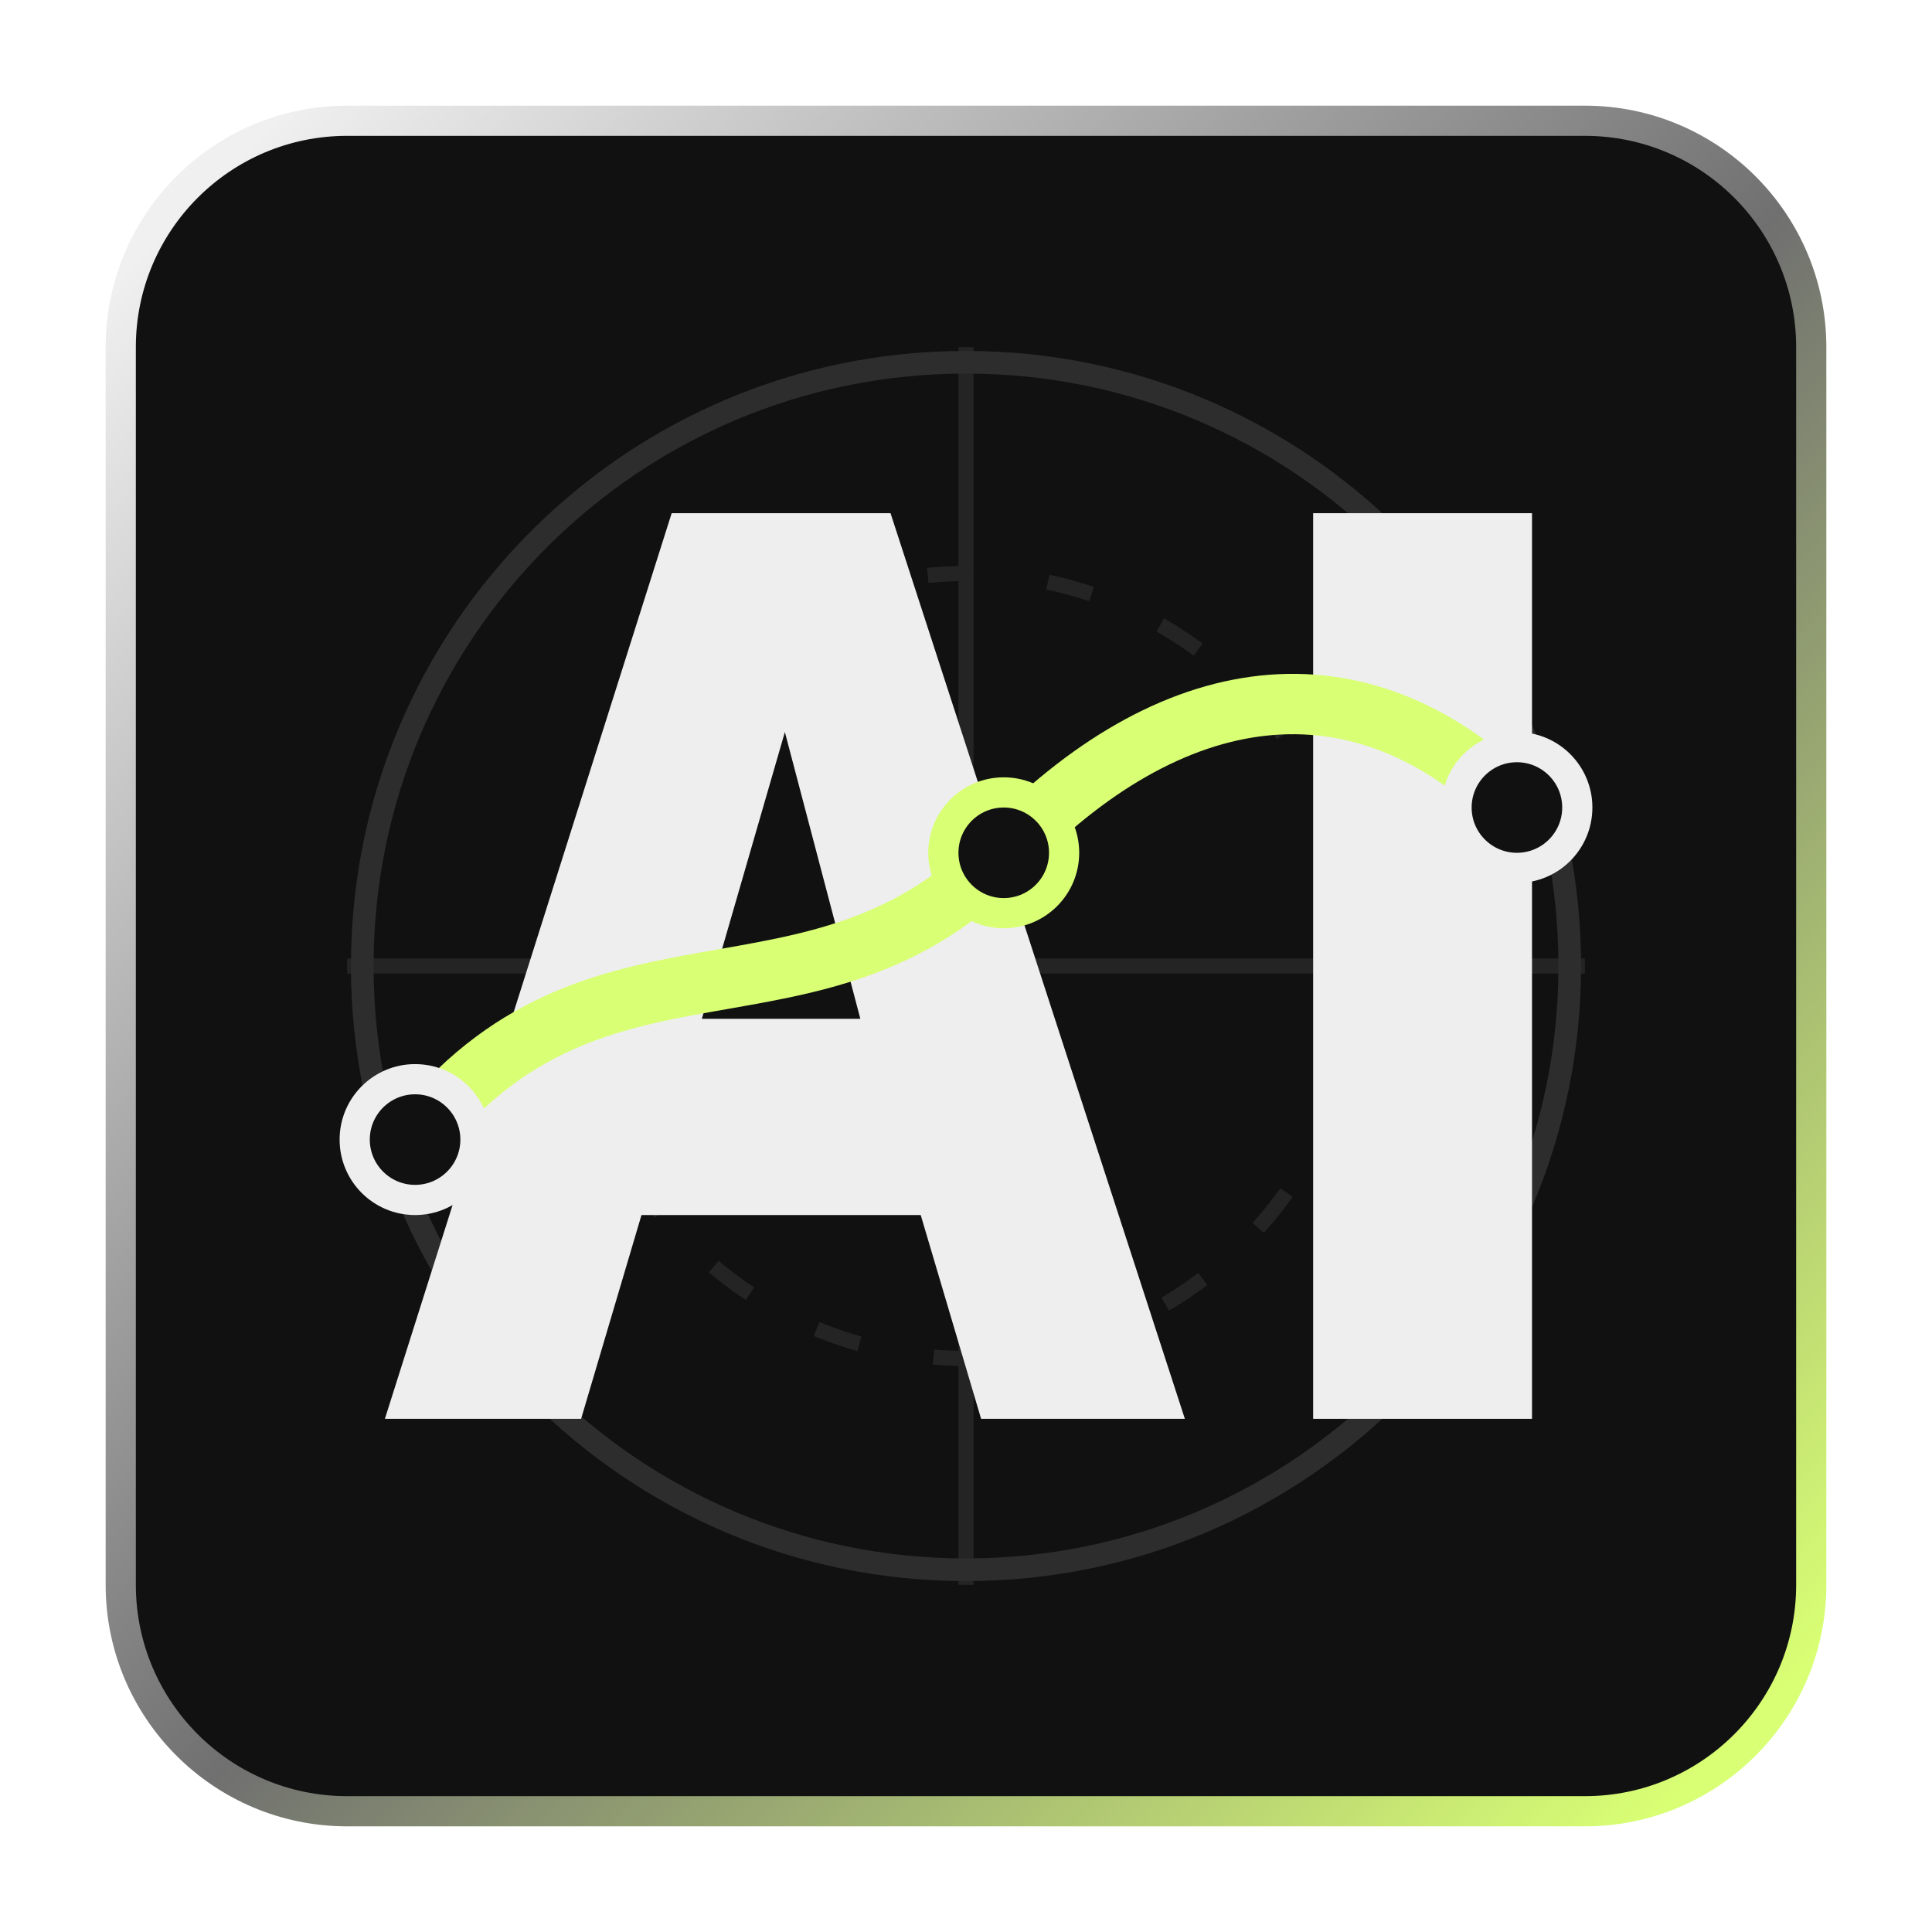
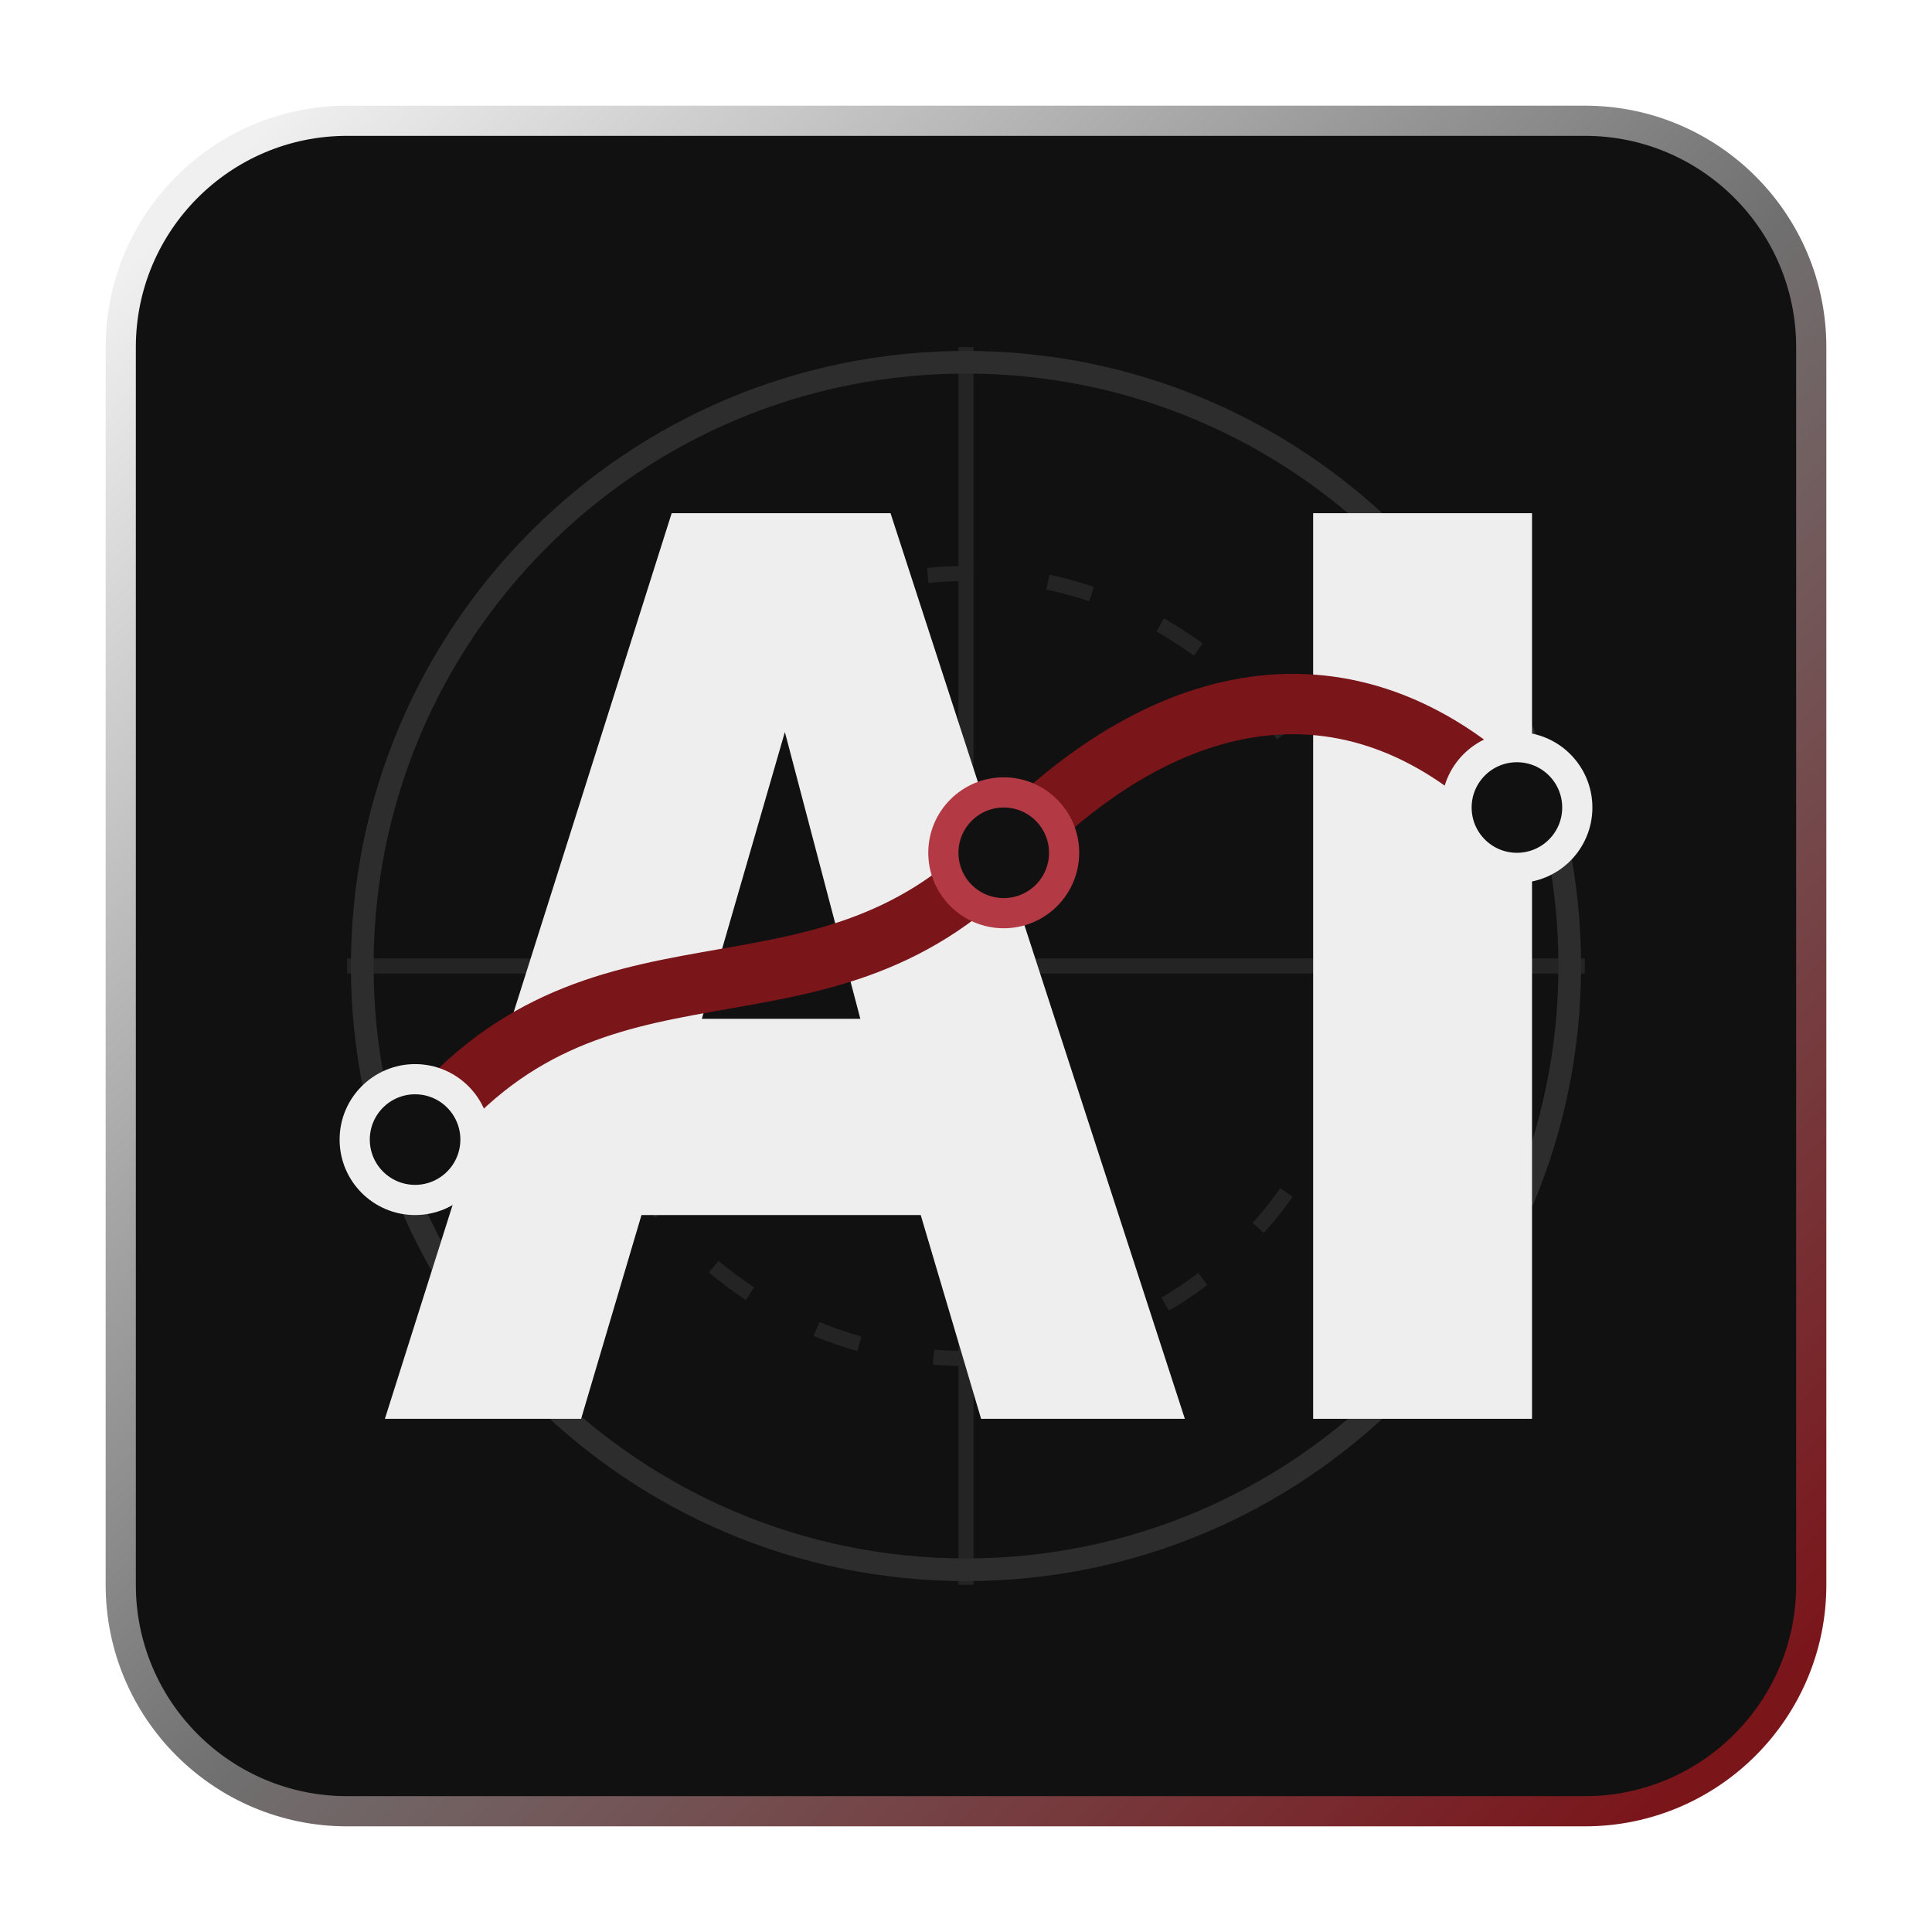
<svg xmlns="http://www.w3.org/2000/svg" viewBox="0 0 256 256" role="img" aria-labelledby="title desc">
  <defs>
    <linearGradient id="edge" x1="26" y1="26" x2="230" y2="230" gradientUnits="userSpaceOnUse">
      <stop offset="0" stop-color="#f0f0f0" />
      <stop offset=".52" stop-color="#707070" />
-       <stop offset="1" stop-color="#d9ff74" />
+       <stop offset="1" stop-color="#7a151a" />
    </linearGradient>
  </defs>
  <rect x="16" y="16" width="224" height="224" rx="30" fill="#111111" />
  <path d="M46 128h164M128 46v164" stroke="#242424" stroke-width="2" />
  <circle cx="128" cy="128" r="80" fill="none" stroke="#2d2d2d" stroke-width="3" />
  <circle cx="128" cy="128" r="52" fill="none" stroke="#242424" stroke-width="2" stroke-dasharray="6 10" />
  <path d="M51 188 89 68h29l39 120h-27l-8-27H85l-8 27H51Zm42-53h21l-10-38-11 38Z" fill="#eeeeee" />
  <path d="M174 68h29v120h-29V68Z" fill="#eeeeee" />
-   <path d="M55 151c24-31 53-12 78-38 22-23 47-27 68-6" fill="none" stroke="#d9ff74" stroke-width="8" stroke-linecap="round" />
+   <path d="M55 151c24-31 53-12 78-38 22-23 47-27 68-6" fill="none" stroke="#7a151a" stroke-width="8" stroke-linecap="round" />
  <circle cx="55" cy="151" r="8" fill="#111111" stroke="#eeeeee" stroke-width="4" />
-   <circle cx="133" cy="113" r="8" fill="#111111" stroke="#d9ff74" stroke-width="4" />
+   <circle cx="133" cy="113" r="8" fill="#111111" stroke="#b33a45" stroke-width="4" />
  <circle cx="201" cy="107" r="8" fill="#111111" stroke="#eeeeee" stroke-width="4" />
  <rect x="16" y="16" width="224" height="224" rx="30" fill="none" stroke="url(#edge)" stroke-width="4" />
</svg>
